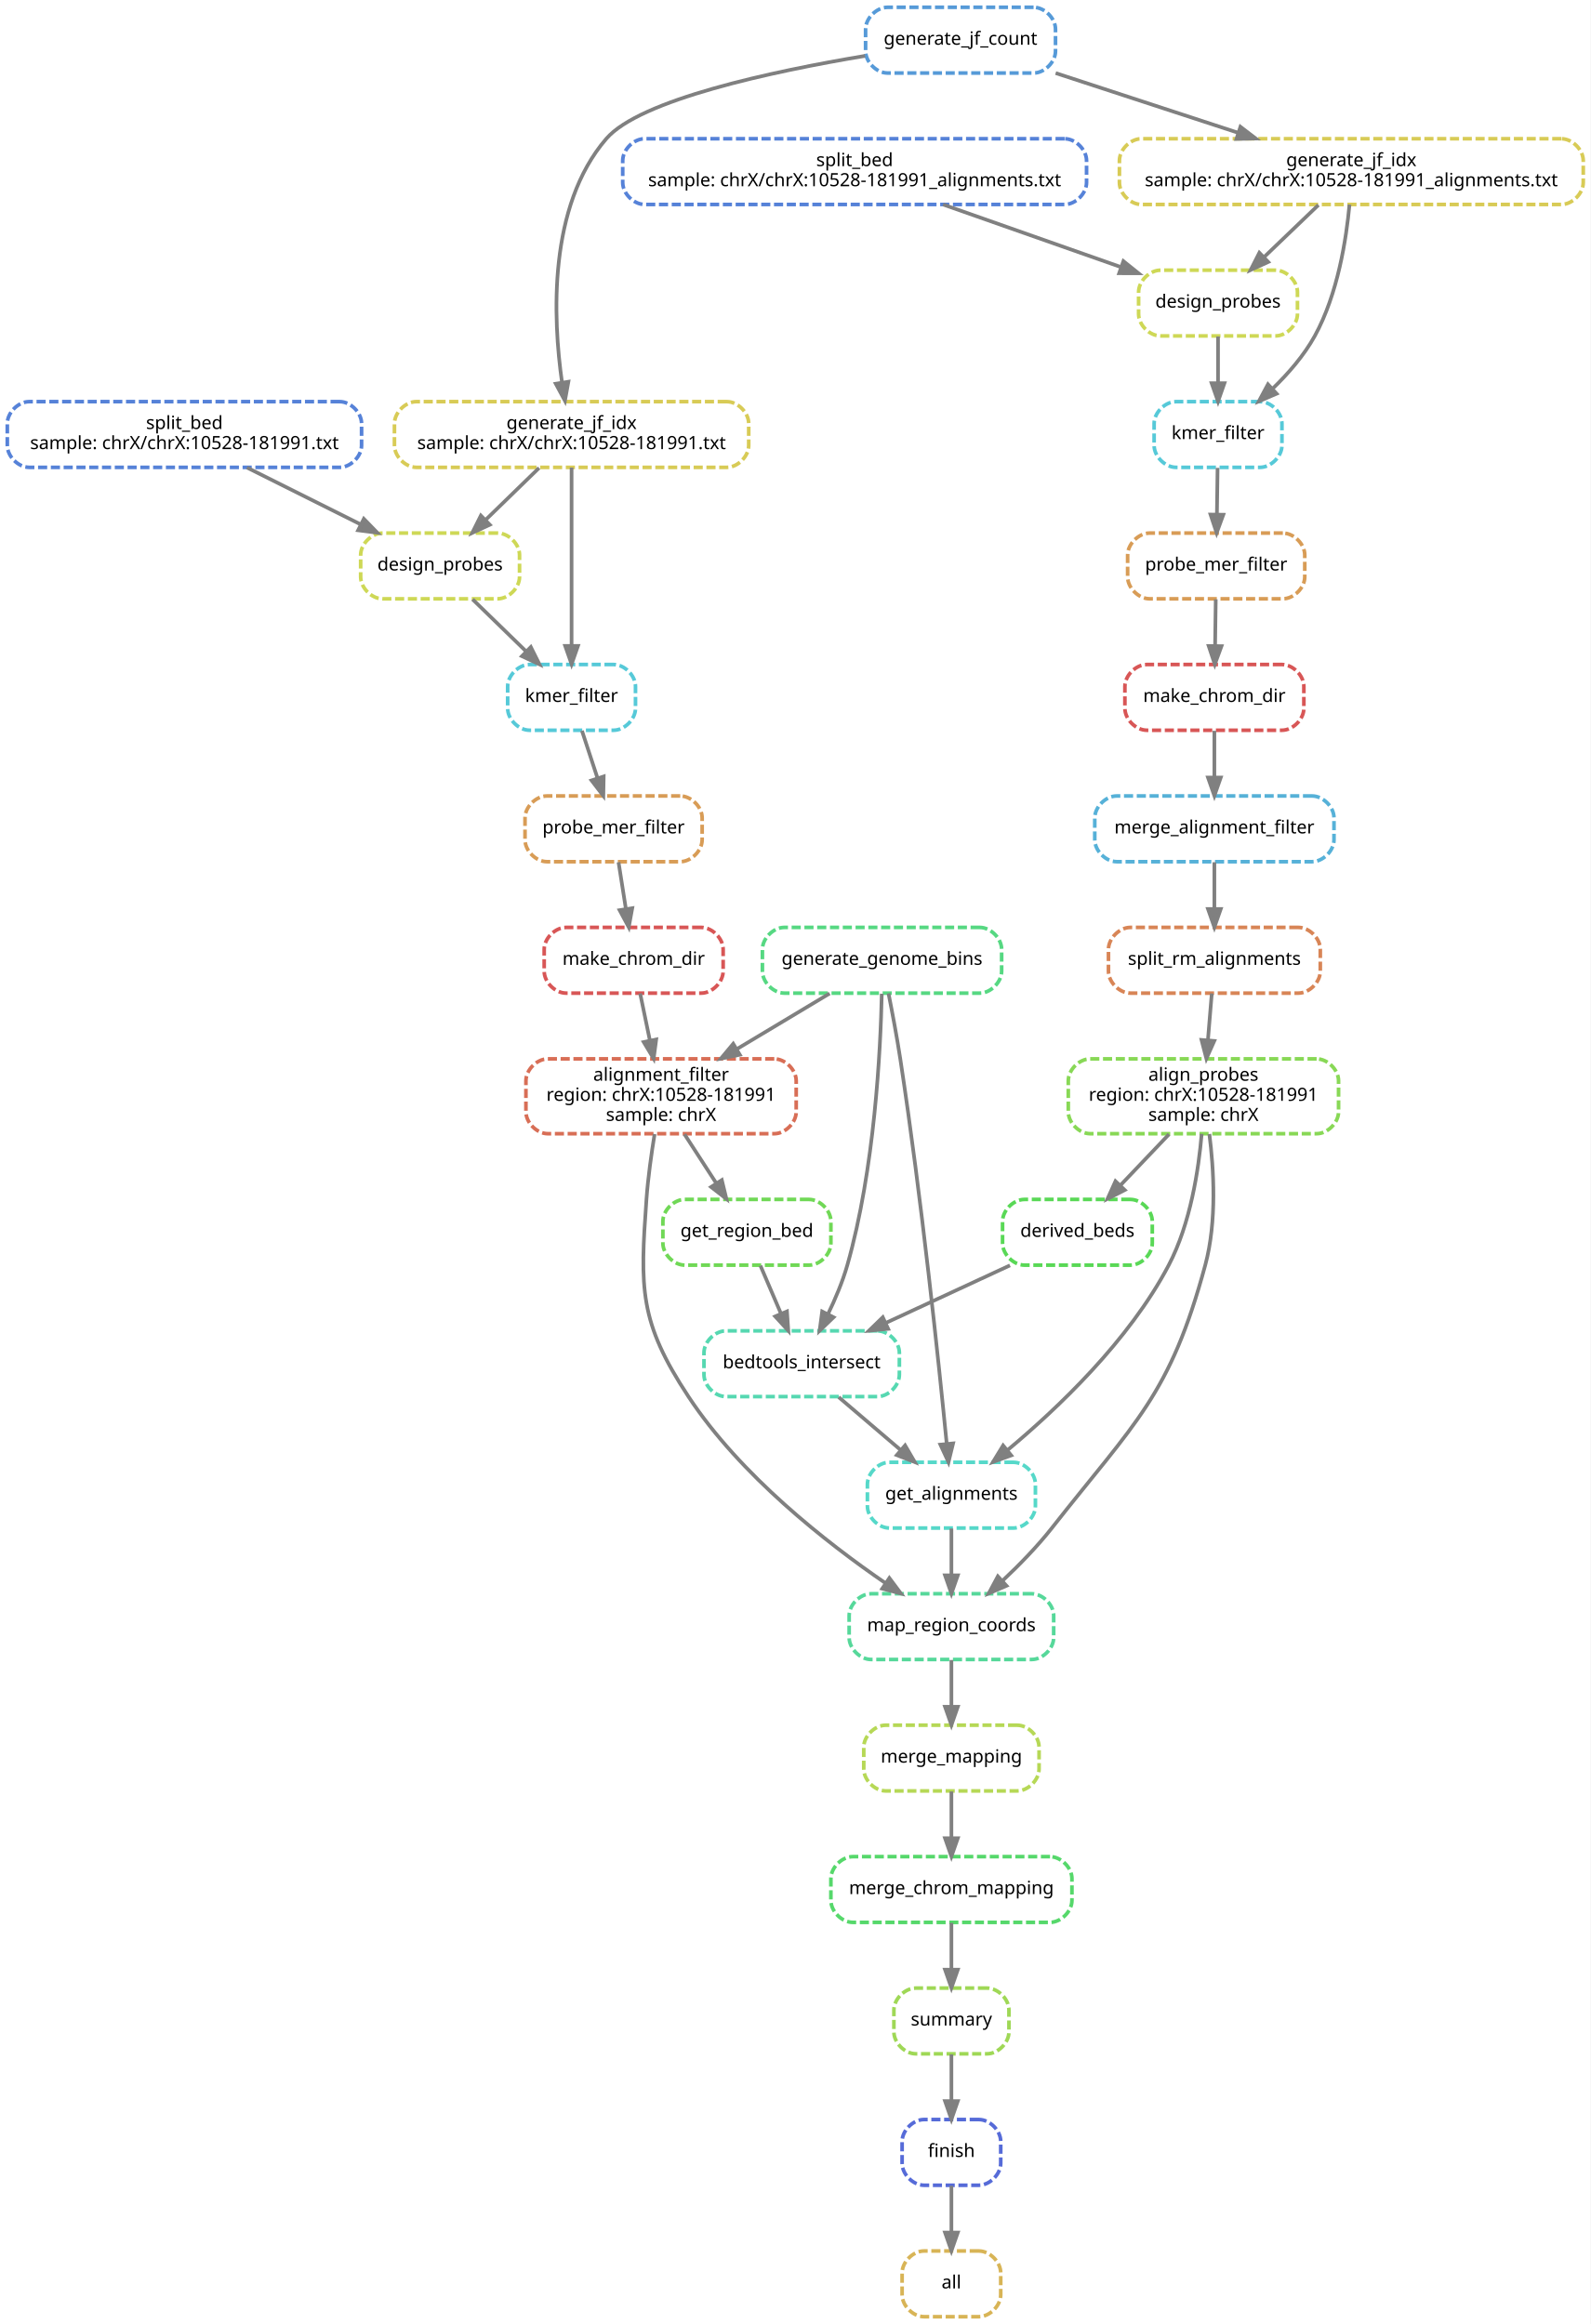
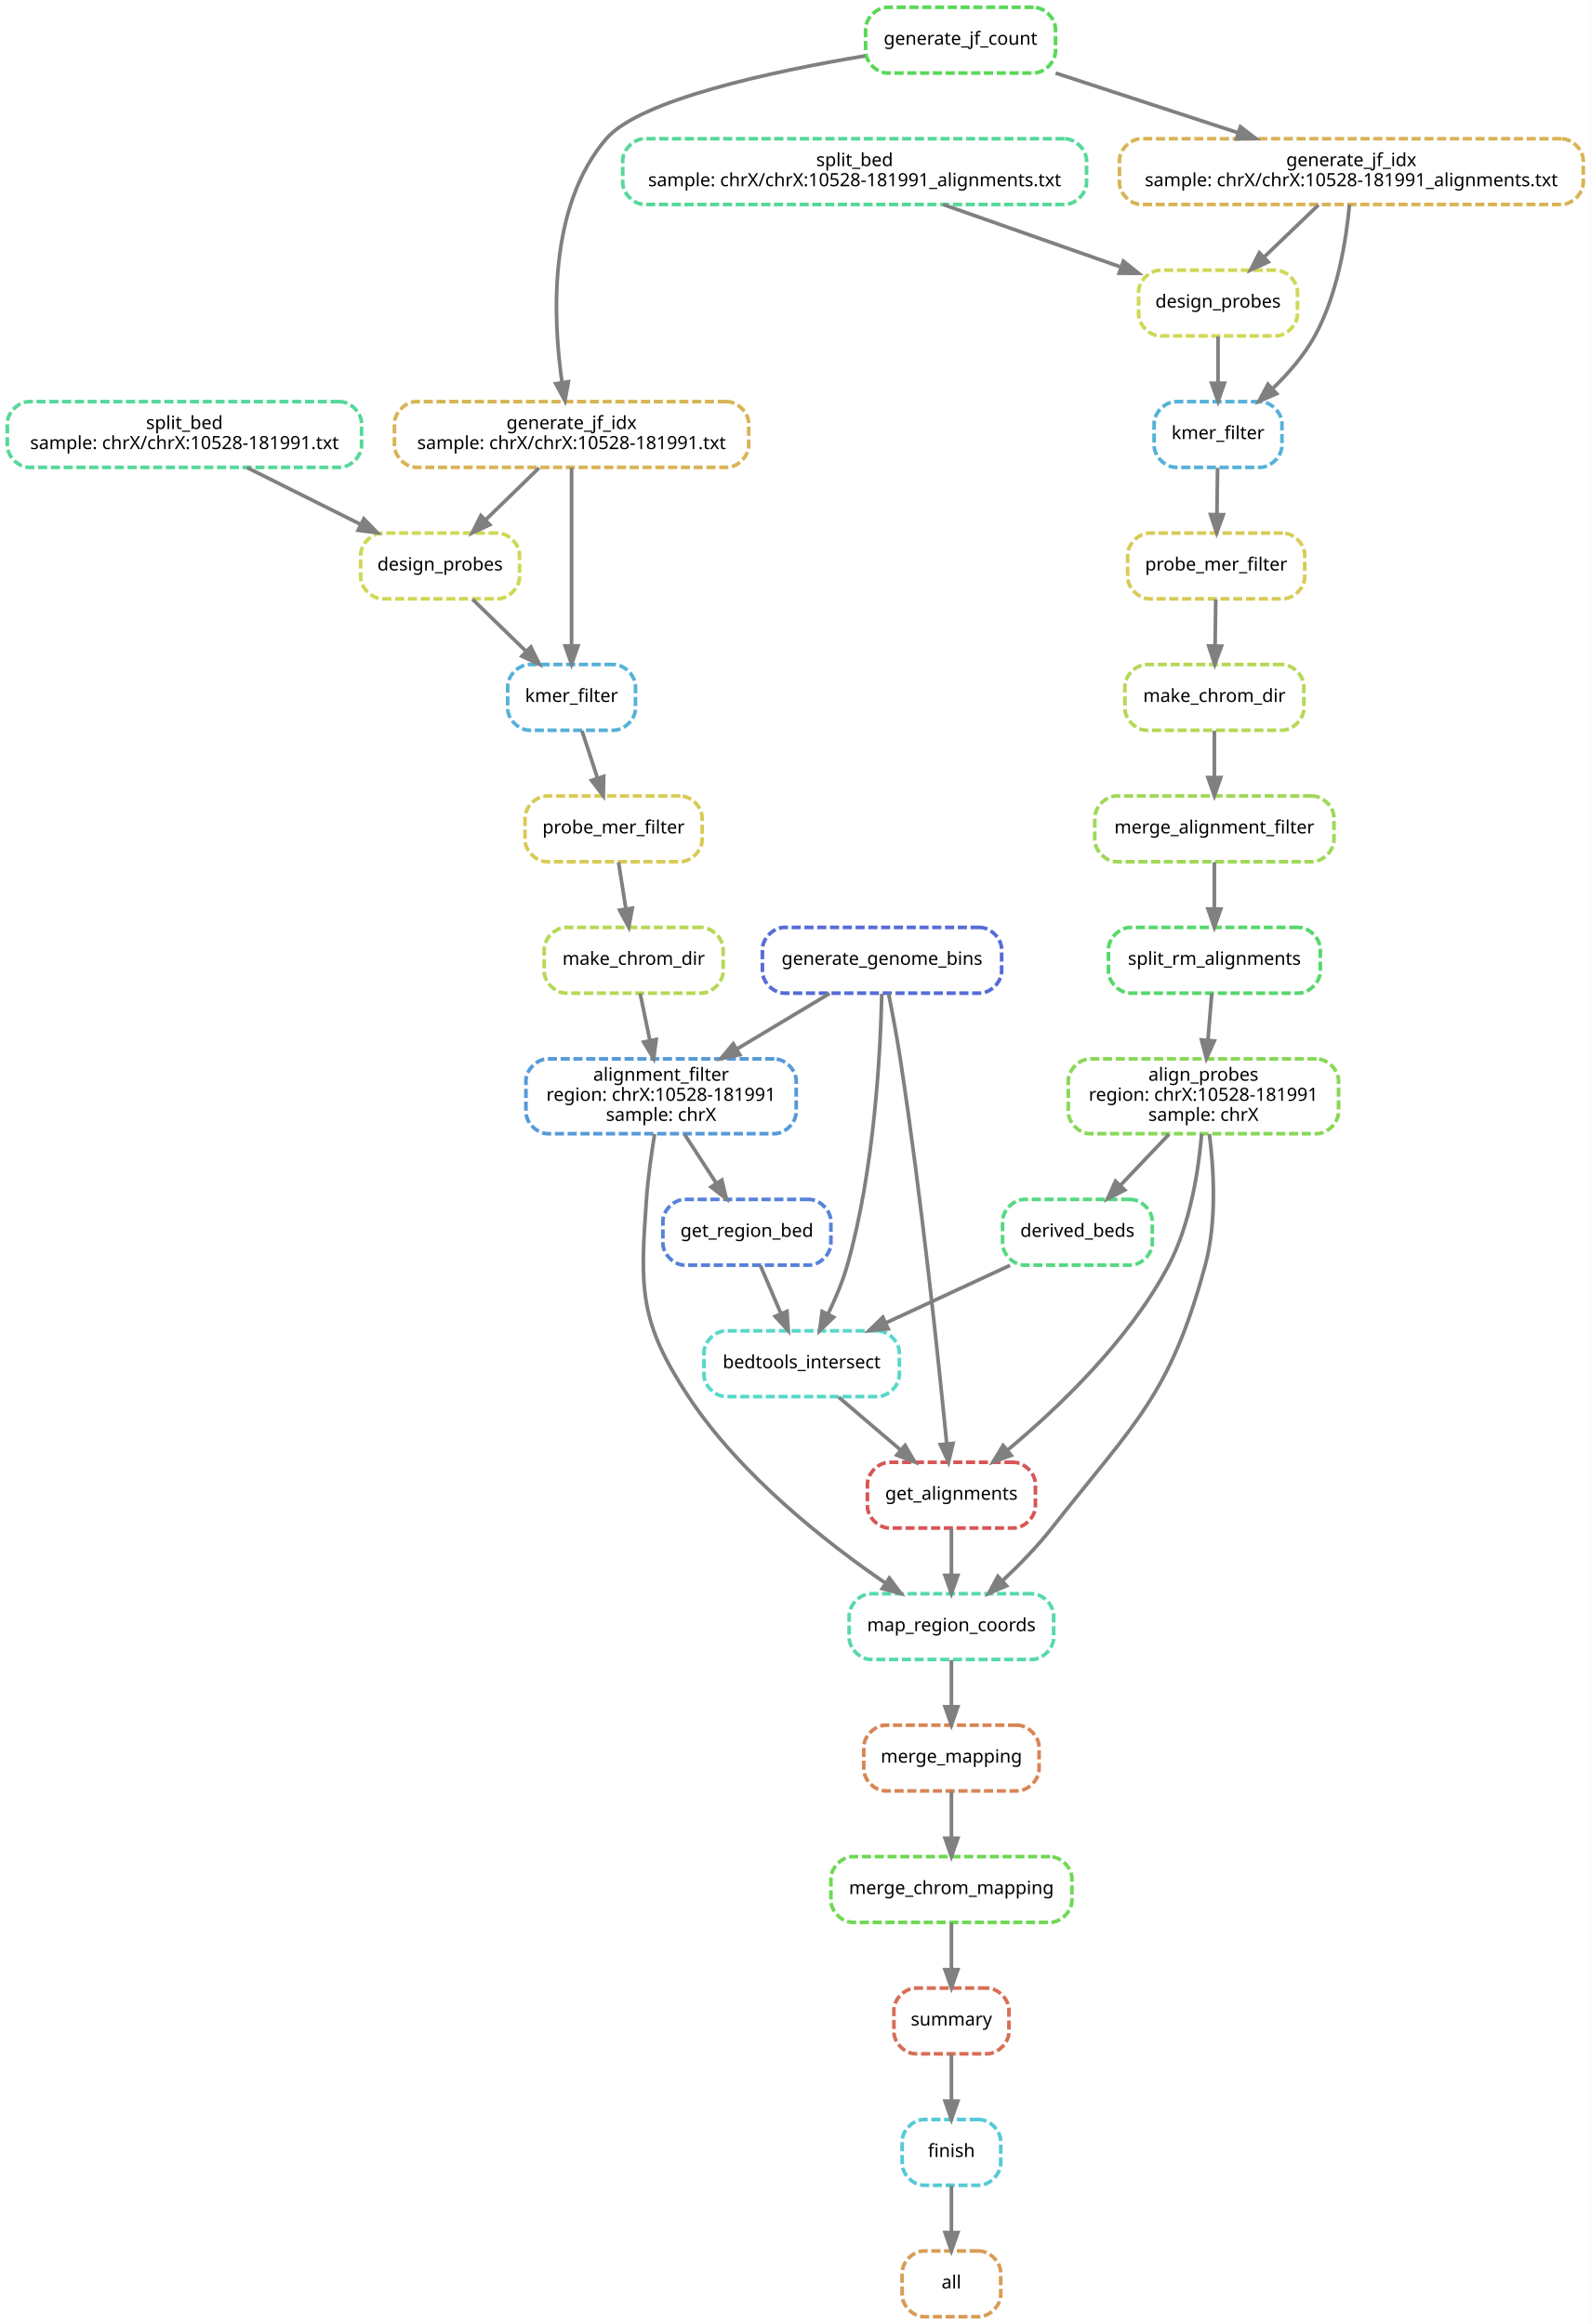
<svg xmlns="http://www.w3.org/2000/svg" width="871pt" height="1273pt" viewBox="0.00 0.00 871.00 1273.00">
  <g id="graph0" class="graph" transform="scale(1 1) rotate(0) translate(4 1269)">
    <polygon fill="white" stroke="transparent" points="-4,4 -4,-1269 867,-1269 867,4 -4,4" />
    <g id="node1" class="node">
-       <path fill="none" stroke="#d8b456" stroke-width="2" stroke-dasharray="5,2" d="M532,-36C532,-36 502,-36 502,-36 496,-36 490,-30 490,-24 490,-24 490,-12 490,-12 490,-6 496,0 502,0 502,0 532,0 532,0 538,0 544,-6 544,-12 544,-12 544,-24 544,-24 544,-30 538,-36 532,-36" />
+       <path fill="none" stroke="#d89c56" stroke-width="2" stroke-dasharray="5,2" d="M532,-36C532,-36 502,-36 502,-36 496,-36 490,-30 490,-24 490,-24 490,-12 490,-12 490,-6 496,0 502,0 502,0 532,0 532,0 538,0 544,-6 544,-12 544,-12 544,-24 544,-24 544,-30 538,-36 532,-36" />
      <text text-anchor="middle" x="517" y="-15.5" font-family="sans" font-size="10.00">all</text>
    </g>
    <g id="node2" class="node">
-       <path fill="none" stroke="#566bd8" stroke-width="2" stroke-dasharray="5,2" d="M532,-108C532,-108 502,-108 502,-108 496,-108 490,-102 490,-96 490,-96 490,-84 490,-84 490,-78 496,-72 502,-72 502,-72 532,-72 532,-72 538,-72 544,-78 544,-84 544,-84 544,-96 544,-96 544,-102 538,-108 532,-108" />
+       <path fill="none" stroke="#56c9d8" stroke-width="2" stroke-dasharray="5,2" d="M532,-108C532,-108 502,-108 502,-108 496,-108 490,-102 490,-96 490,-96 490,-84 490,-84 490,-78 496,-72 502,-72 502,-72 532,-72 532,-72 538,-72 544,-78 544,-84 544,-84 544,-96 544,-96 544,-102 538,-108 532,-108" />
      <text text-anchor="middle" x="517" y="-87.5" font-family="sans" font-size="10.00">finish</text>
    </g>
    <g id="edge1" class="edge">
      <path fill="none" stroke="grey" stroke-width="2" d="M517,-71.7C517,-63.98 517,-54.71 517,-46.11" />
      <polygon fill="grey" stroke="grey" stroke-width="2" points="520.5,-46.1 517,-36.1 513.5,-46.1 520.5,-46.1" />
    </g>
    <g id="node3" class="node">
-       <path fill="none" stroke="#9fd856" stroke-width="2" stroke-dasharray="5,2" d="M536.5,-180C536.5,-180 497.5,-180 497.5,-180 491.5,-180 485.5,-174 485.5,-168 485.5,-168 485.5,-156 485.5,-156 485.5,-150 491.5,-144 497.5,-144 497.5,-144 536.5,-144 536.5,-144 542.5,-144 548.5,-150 548.5,-156 548.5,-156 548.5,-168 548.5,-168 548.5,-174 542.5,-180 536.5,-180" />
+       <path fill="none" stroke="#d86e56" stroke-width="2" stroke-dasharray="5,2" d="M536.5,-180C536.5,-180 497.5,-180 497.5,-180 491.5,-180 485.5,-174 485.5,-168 485.5,-168 485.5,-156 485.5,-156 485.5,-150 491.5,-144 497.5,-144 497.5,-144 536.5,-144 536.5,-144 542.5,-144 548.5,-150 548.5,-156 548.5,-156 548.5,-168 548.5,-168 548.5,-174 542.5,-180 536.5,-180" />
      <text text-anchor="middle" x="517" y="-159.5" font-family="sans" font-size="10.00">summary</text>
    </g>
    <g id="edge2" class="edge">
      <path fill="none" stroke="grey" stroke-width="2" d="M517,-143.7C517,-135.98 517,-126.71 517,-118.11" />
      <polygon fill="grey" stroke="grey" stroke-width="2" points="520.5,-118.1 517,-108.1 513.5,-118.1 520.5,-118.1" />
    </g>
    <g id="node4" class="node">
-       <path fill="none" stroke="#56d86b" stroke-width="2" stroke-dasharray="5,2" d="M571,-252C571,-252 463,-252 463,-252 457,-252 451,-246 451,-240 451,-240 451,-228 451,-228 451,-222 457,-216 463,-216 463,-216 571,-216 571,-216 577,-216 583,-222 583,-228 583,-228 583,-240 583,-240 583,-246 577,-252 571,-252" />
+       <path fill="none" stroke="#70d856" stroke-width="2" stroke-dasharray="5,2" d="M571,-252C571,-252 463,-252 463,-252 457,-252 451,-246 451,-240 451,-240 451,-228 451,-228 451,-222 457,-216 463,-216 463,-216 571,-216 571,-216 577,-216 583,-222 583,-228 583,-228 583,-240 583,-240 583,-246 577,-252 571,-252" />
      <text text-anchor="middle" x="517" y="-231.5" font-family="sans" font-size="10.00">merge_chrom_mapping</text>
    </g>
    <g id="edge3" class="edge">
      <path fill="none" stroke="grey" stroke-width="2" d="M517,-215.7C517,-207.98 517,-198.71 517,-190.11" />
      <polygon fill="grey" stroke="grey" stroke-width="2" points="520.5,-190.1 517,-180.1 513.5,-190.1 520.5,-190.1" />
    </g>
    <g id="node5" class="node">
-       <path fill="none" stroke="#569ad8" stroke-width="2" stroke-dasharray="5,2" d="M562,-1265C562,-1265 482,-1265 482,-1265 476,-1265 470,-1259 470,-1253 470,-1253 470,-1241 470,-1241 470,-1235 476,-1229 482,-1229 482,-1229 562,-1229 562,-1229 568,-1229 574,-1235 574,-1241 574,-1241 574,-1253 574,-1253 574,-1259 568,-1265 562,-1265" />
+       <path fill="none" stroke="#59d856" stroke-width="2" stroke-dasharray="5,2" d="M562,-1265C562,-1265 482,-1265 482,-1265 476,-1265 470,-1259 470,-1253 470,-1253 470,-1241 470,-1241 470,-1235 476,-1229 482,-1229 482,-1229 562,-1229 562,-1229 568,-1229 574,-1235 574,-1241 574,-1241 574,-1253 574,-1253 574,-1259 568,-1265 562,-1265" />
      <text text-anchor="middle" x="522" y="-1244.5" font-family="sans" font-size="10.00">generate_jf_count</text>
    </g>
    <g id="node12" class="node">
-       <path fill="none" stroke="#d8cb56" stroke-width="2" stroke-dasharray="5,2" d="M394,-1049C394,-1049 224,-1049 224,-1049 218,-1049 212,-1043 212,-1037 212,-1037 212,-1025 212,-1025 212,-1019 218,-1013 224,-1013 224,-1013 394,-1013 394,-1013 400,-1013 406,-1019 406,-1025 406,-1025 406,-1037 406,-1037 406,-1043 400,-1049 394,-1049" />
+       <path fill="none" stroke="#d8b456" stroke-width="2" stroke-dasharray="5,2" d="M394,-1049C394,-1049 224,-1049 224,-1049 218,-1049 212,-1043 212,-1037 212,-1037 212,-1025 212,-1025 212,-1019 218,-1013 224,-1013 224,-1013 394,-1013 394,-1013 400,-1013 406,-1019 406,-1025 406,-1025 406,-1037 406,-1037 406,-1043 400,-1049 394,-1049" />
      <text text-anchor="middle" x="309" y="-1034" font-family="sans" font-size="10.00">generate_jf_idx</text>
      <text text-anchor="middle" x="309" y="-1023" font-family="sans" font-size="10.00">sample: chrX/chrX:10528-181991.txt</text>
    </g>
    <g id="edge15" class="edge">
      <path fill="none" stroke="grey" stroke-width="2" d="M469.73,-1238.4C418.79,-1229.87 346.39,-1214.37 328,-1193 296.05,-1155.89 298.75,-1094.85 303.76,-1059.55" />
      <polygon fill="grey" stroke="grey" stroke-width="2" points="307.25,-1059.9 305.36,-1049.48 300.34,-1058.81 307.25,-1059.9" />
    </g>
    <g id="node24" class="node">
-       <path fill="none" stroke="#d8cb56" stroke-width="2" stroke-dasharray="5,2" d="M851,-1193C851,-1193 621,-1193 621,-1193 615,-1193 609,-1187 609,-1181 609,-1181 609,-1169 609,-1169 609,-1163 615,-1157 621,-1157 621,-1157 851,-1157 851,-1157 857,-1157 863,-1163 863,-1169 863,-1169 863,-1181 863,-1181 863,-1187 857,-1193 851,-1193" />
+       <path fill="none" stroke="#d8b456" stroke-width="2" stroke-dasharray="5,2" d="M851,-1193C851,-1193 621,-1193 621,-1193 615,-1193 609,-1187 609,-1181 609,-1181 609,-1169 609,-1169 609,-1163 615,-1157 621,-1157 621,-1157 851,-1157 851,-1157 857,-1157 863,-1163 863,-1169 863,-1169 863,-1181 863,-1181 863,-1187 857,-1193 851,-1193" />
      <text text-anchor="middle" x="736" y="-1178" font-family="sans" font-size="10.00">generate_jf_idx</text>
      <text text-anchor="middle" x="736" y="-1167" font-family="sans" font-size="10.00">sample: chrX/chrX:10528-181991_alignments.txt</text>
    </g>
    <g id="edge31" class="edge">
      <path fill="none" stroke="grey" stroke-width="2" d="M574.08,-1228.97C604.24,-1219.1 642.39,-1206.62 674.08,-1196.25" />
      <polygon fill="grey" stroke="grey" stroke-width="2" points="675.27,-1199.55 683.69,-1193.11 673.1,-1192.89 675.27,-1199.55" />
    </g>
    <g id="node6" class="node">
-       <path fill="none" stroke="#b6d856" stroke-width="2" stroke-dasharray="5,2" d="M553,-324C553,-324 481,-324 481,-324 475,-324 469,-318 469,-312 469,-312 469,-300 469,-300 469,-294 475,-288 481,-288 481,-288 553,-288 553,-288 559,-288 565,-294 565,-300 565,-300 565,-312 565,-312 565,-318 559,-324 553,-324" />
+       <path fill="none" stroke="#d88556" stroke-width="2" stroke-dasharray="5,2" d="M553,-324C553,-324 481,-324 481,-324 475,-324 469,-318 469,-312 469,-312 469,-300 469,-300 469,-294 475,-288 481,-288 481,-288 553,-288 553,-288 559,-288 565,-294 565,-300 565,-300 565,-312 565,-312 565,-318 559,-324 553,-324" />
      <text text-anchor="middle" x="517" y="-303.5" font-family="sans" font-size="10.00">merge_mapping</text>
    </g>
    <g id="edge4" class="edge">
      <path fill="none" stroke="grey" stroke-width="2" d="M517,-287.7C517,-279.98 517,-270.71 517,-262.11" />
      <polygon fill="grey" stroke="grey" stroke-width="2" points="520.5,-262.1 517,-252.1 513.5,-262.1 520.5,-262.1" />
    </g>
    <g id="node7" class="node">
-       <path fill="none" stroke="#56d89a" stroke-width="2" stroke-dasharray="5,2" d="M561,-396C561,-396 473,-396 473,-396 467,-396 461,-390 461,-384 461,-384 461,-372 461,-372 461,-366 467,-360 473,-360 473,-360 561,-360 561,-360 567,-360 573,-366 573,-372 573,-372 573,-384 573,-384 573,-390 567,-396 561,-396" />
+       <path fill="none" stroke="#56d8b1" stroke-width="2" stroke-dasharray="5,2" d="M561,-396C561,-396 473,-396 473,-396 467,-396 461,-390 461,-384 461,-384 461,-372 461,-372 461,-366 467,-360 473,-360 473,-360 561,-360 561,-360 567,-360 573,-366 573,-372 573,-372 573,-384 573,-384 573,-390 567,-396 561,-396" />
      <text text-anchor="middle" x="517" y="-375.5" font-family="sans" font-size="10.00">map_region_coords</text>
    </g>
    <g id="edge5" class="edge">
      <path fill="none" stroke="grey" stroke-width="2" d="M517,-359.7C517,-351.98 517,-342.71 517,-334.11" />
      <polygon fill="grey" stroke="grey" stroke-width="2" points="520.5,-334.1 517,-324.1 513.5,-334.1 520.5,-334.1" />
    </g>
    <g id="node8" class="node">
-       <path fill="none" stroke="#d86e56" stroke-width="2" stroke-dasharray="5,2" d="M420,-689C420,-689 296,-689 296,-689 290,-689 284,-683 284,-677 284,-677 284,-660 284,-660 284,-654 290,-648 296,-648 296,-648 420,-648 420,-648 426,-648 432,-654 432,-660 432,-660 432,-677 432,-677 432,-683 426,-689 420,-689" />
+       <path fill="none" stroke="#569ad8" stroke-width="2" stroke-dasharray="5,2" d="M420,-689C420,-689 296,-689 296,-689 290,-689 284,-683 284,-677 284,-677 284,-660 284,-660 284,-654 290,-648 296,-648 296,-648 420,-648 420,-648 426,-648 432,-654 432,-660 432,-660 432,-677 432,-677 432,-683 426,-689 420,-689" />
      <text text-anchor="middle" x="358" y="-677" font-family="sans" font-size="10.00">alignment_filter</text>
      <text text-anchor="middle" x="358" y="-666" font-family="sans" font-size="10.00">region: chrX:10528-181991</text>
      <text text-anchor="middle" x="358" y="-655" font-family="sans" font-size="10.00">sample: chrX</text>
    </g>
    <g id="edge6" class="edge">
      <path fill="none" stroke="grey" stroke-width="2" d="M354.46,-647.8C352.74,-637.22 350.86,-623.94 350,-612 346.49,-563.05 346,-544.98 373,-504 401.34,-460.99 448.43,-424.08 481,-401.75" />
      <polygon fill="grey" stroke="grey" stroke-width="2" points="483.02,-404.61 489.36,-396.12 479.11,-398.8 483.02,-404.61" />
    </g>
    <g id="node27" class="node">
-       <path fill="none" stroke="#70d856" stroke-width="2" stroke-dasharray="5,2" d="M439,-612C439,-612 371,-612 371,-612 365,-612 359,-606 359,-600 359,-600 359,-588 359,-588 359,-582 365,-576 371,-576 371,-576 439,-576 439,-576 445,-576 451,-582 451,-588 451,-588 451,-600 451,-600 451,-606 445,-612 439,-612" />
+       <path fill="none" stroke="#5682d8" stroke-width="2" stroke-dasharray="5,2" d="M439,-612C439,-612 371,-612 371,-612 365,-612 359,-606 359,-600 359,-600 359,-588 359,-588 359,-582 365,-576 371,-576 371,-576 439,-576 439,-576 445,-576 451,-582 451,-588 451,-588 451,-600 451,-600 451,-606 445,-612 439,-612" />
      <text text-anchor="middle" x="405" y="-591.5" font-family="sans" font-size="10.00">get_region_bed</text>
    </g>
    <g id="edge34" class="edge">
      <path fill="none" stroke="grey" stroke-width="2" d="M370.84,-647.69C376.22,-639.39 382.55,-629.63 388.29,-620.78" />
      <polygon fill="grey" stroke="grey" stroke-width="2" points="391.27,-622.61 393.77,-612.32 385.4,-618.81 391.27,-622.61" />
    </g>
    <g id="node9" class="node">
-       <path fill="none" stroke="#d85656" stroke-width="2" stroke-dasharray="5,2" d="M380,-761C380,-761 306,-761 306,-761 300,-761 294,-755 294,-749 294,-749 294,-737 294,-737 294,-731 300,-725 306,-725 306,-725 380,-725 380,-725 386,-725 392,-731 392,-737 392,-737 392,-749 392,-749 392,-755 386,-761 380,-761" />
+       <path fill="none" stroke="#b6d856" stroke-width="2" stroke-dasharray="5,2" d="M380,-761C380,-761 306,-761 306,-761 300,-761 294,-755 294,-749 294,-749 294,-737 294,-737 294,-731 300,-725 306,-725 306,-725 380,-725 380,-725 386,-725 392,-731 392,-737 392,-737 392,-749 392,-749 392,-755 386,-761 380,-761" />
      <text text-anchor="middle" x="343" y="-740.5" font-family="sans" font-size="10.00">make_chrom_dir</text>
    </g>
    <g id="edge9" class="edge">
      <path fill="none" stroke="grey" stroke-width="2" d="M346.55,-724.82C348.15,-717.11 350.08,-707.8 351.89,-699.03" />
      <polygon fill="grey" stroke="grey" stroke-width="2" points="355.34,-699.62 353.94,-689.12 348.49,-698.2 355.34,-699.62" />
    </g>
    <g id="node10" class="node">
-       <path fill="none" stroke="#d89c56" stroke-width="2" stroke-dasharray="5,2" d="M368.5,-833C368.5,-833 295.5,-833 295.5,-833 289.5,-833 283.5,-827 283.5,-821 283.5,-821 283.5,-809 283.5,-809 283.5,-803 289.5,-797 295.5,-797 295.5,-797 368.5,-797 368.5,-797 374.5,-797 380.5,-803 380.5,-809 380.5,-809 380.5,-821 380.5,-821 380.5,-827 374.5,-833 368.5,-833" />
+       <path fill="none" stroke="#d8cb56" stroke-width="2" stroke-dasharray="5,2" d="M368.5,-833C368.5,-833 295.5,-833 295.5,-833 289.5,-833 283.5,-827 283.5,-821 283.5,-821 283.5,-809 283.5,-809 283.5,-803 289.5,-797 295.5,-797 295.5,-797 368.5,-797 368.5,-797 374.5,-797 380.5,-803 380.5,-809 380.5,-809 380.5,-821 380.5,-821 380.5,-827 374.5,-833 368.5,-833" />
      <text text-anchor="middle" x="332" y="-812.5" font-family="sans" font-size="10.00">probe_mer_filter</text>
    </g>
    <g id="edge11" class="edge">
      <path fill="none" stroke="grey" stroke-width="2" d="M334.72,-796.7C335.93,-788.98 337.39,-779.71 338.74,-771.11" />
      <polygon fill="grey" stroke="grey" stroke-width="2" points="342.22,-771.53 340.31,-761.1 335.3,-770.44 342.22,-771.53" />
    </g>
    <g id="node11" class="node">
-       <path fill="none" stroke="#56c9d8" stroke-width="2" stroke-dasharray="5,2" d="M332,-905C332,-905 286,-905 286,-905 280,-905 274,-899 274,-893 274,-893 274,-881 274,-881 274,-875 280,-869 286,-869 286,-869 332,-869 332,-869 338,-869 344,-875 344,-881 344,-881 344,-893 344,-893 344,-899 338,-905 332,-905" />
+       <path fill="none" stroke="#56b1d8" stroke-width="2" stroke-dasharray="5,2" d="M332,-905C332,-905 286,-905 286,-905 280,-905 274,-899 274,-893 274,-893 274,-881 274,-881 274,-875 280,-869 286,-869 286,-869 332,-869 332,-869 338,-869 344,-875 344,-881 344,-881 344,-893 344,-893 344,-899 338,-905 332,-905" />
      <text text-anchor="middle" x="309" y="-884.5" font-family="sans" font-size="10.00">kmer_filter</text>
    </g>
    <g id="edge12" class="edge">
      <path fill="none" stroke="grey" stroke-width="2" d="M314.69,-868.7C317.25,-860.9 320.33,-851.51 323.18,-842.83" />
      <polygon fill="grey" stroke="grey" stroke-width="2" points="326.58,-843.7 326.38,-833.1 319.93,-841.51 326.58,-843.7" />
    </g>
    <g id="edge13" class="edge">
      <path fill="none" stroke="grey" stroke-width="2" d="M309,-1012.87C309,-988.67 309,-944.21 309,-915.39" />
      <polygon fill="grey" stroke="grey" stroke-width="2" points="312.5,-915.19 309,-905.19 305.5,-915.19 312.5,-915.19" />
    </g>
    <g id="node13" class="node">
      <path fill="none" stroke="#ced856" stroke-width="2" stroke-dasharray="5,2" d="M268.5,-977C268.5,-977 205.5,-977 205.5,-977 199.5,-977 193.5,-971 193.5,-965 193.5,-965 193.5,-953 193.5,-953 193.5,-947 199.5,-941 205.5,-941 205.5,-941 268.5,-941 268.5,-941 274.5,-941 280.5,-947 280.5,-953 280.5,-953 280.5,-965 280.5,-965 280.5,-971 274.5,-977 268.5,-977" />
      <text text-anchor="middle" x="237" y="-956.5" font-family="sans" font-size="10.00">design_probes</text>
    </g>
    <g id="edge17" class="edge">
      <path fill="none" stroke="grey" stroke-width="2" d="M291.2,-1012.7C282.4,-1004.14 271.62,-993.66 262,-984.3" />
      <polygon fill="grey" stroke="grey" stroke-width="2" points="264.2,-981.57 254.59,-977.1 259.32,-986.58 264.2,-981.57" />
    </g>
    <g id="edge14" class="edge">
      <path fill="none" stroke="grey" stroke-width="2" d="M254.8,-940.7C263.6,-932.14 274.38,-921.66 284,-912.3" />
      <polygon fill="grey" stroke="grey" stroke-width="2" points="286.68,-914.58 291.41,-905.1 281.8,-909.57 286.68,-914.58" />
    </g>
    <g id="node14" class="node">
-       <path fill="none" stroke="#5682d8" stroke-width="2" stroke-dasharray="5,2" d="M182,-1049C182,-1049 12,-1049 12,-1049 6,-1049 0,-1043 0,-1037 0,-1037 0,-1025 0,-1025 0,-1019 6,-1013 12,-1013 12,-1013 182,-1013 182,-1013 188,-1013 194,-1019 194,-1025 194,-1025 194,-1037 194,-1037 194,-1043 188,-1049 182,-1049" />
+       <path fill="none" stroke="#56d89a" stroke-width="2" stroke-dasharray="5,2" d="M182,-1049C182,-1049 12,-1049 12,-1049 6,-1049 0,-1043 0,-1037 0,-1037 0,-1025 0,-1025 0,-1019 6,-1013 12,-1013 12,-1013 182,-1013 182,-1013 188,-1013 194,-1019 194,-1025 194,-1025 194,-1037 194,-1037 194,-1043 188,-1049 182,-1049" />
      <text text-anchor="middle" x="97" y="-1034" font-family="sans" font-size="10.00">split_bed</text>
      <text text-anchor="middle" x="97" y="-1023" font-family="sans" font-size="10.00">sample: chrX/chrX:10528-181991.txt</text>
    </g>
    <g id="edge16" class="edge">
      <path fill="none" stroke="grey" stroke-width="2" d="M131.25,-1012.88C150.06,-1003.47 173.58,-991.71 193.67,-981.67" />
      <polygon fill="grey" stroke="grey" stroke-width="2" points="195.24,-984.79 202.62,-977.19 192.11,-978.53 195.24,-984.79" />
    </g>
    <g id="node15" class="node">
-       <path fill="none" stroke="#56d882" stroke-width="2" stroke-dasharray="5,2" d="M532.5,-761C532.5,-761 425.5,-761 425.5,-761 419.5,-761 413.5,-755 413.5,-749 413.5,-749 413.5,-737 413.5,-737 413.5,-731 419.5,-725 425.5,-725 425.5,-725 532.5,-725 532.5,-725 538.5,-725 544.5,-731 544.5,-737 544.5,-737 544.5,-749 544.5,-749 544.5,-755 538.5,-761 532.5,-761" />
+       <path fill="none" stroke="#566bd8" stroke-width="2" stroke-dasharray="5,2" d="M532.5,-761C532.5,-761 425.5,-761 425.5,-761 419.5,-761 413.5,-755 413.5,-749 413.5,-749 413.5,-737 413.5,-737 413.5,-731 419.5,-725 425.5,-725 425.5,-725 532.5,-725 532.5,-725 538.5,-725 544.5,-731 544.5,-737 544.5,-737 544.5,-749 544.5,-749 544.5,-755 538.5,-761 532.5,-761" />
      <text text-anchor="middle" x="479" y="-740.5" font-family="sans" font-size="10.00">generate_genome_bins</text>
    </g>
    <g id="edge10" class="edge">
      <path fill="none" stroke="grey" stroke-width="2" d="M450.32,-724.82C435.23,-715.77 416.44,-704.52 399.76,-694.52" />
      <polygon fill="grey" stroke="grey" stroke-width="2" points="401.12,-691.26 390.74,-689.12 397.52,-697.26 401.12,-691.26" />
    </g>
    <g id="node16" class="node">
-       <path fill="none" stroke="#56d8c9" stroke-width="2" stroke-dasharray="5,2" d="M551,-468C551,-468 483,-468 483,-468 477,-468 471,-462 471,-456 471,-456 471,-444 471,-444 471,-438 477,-432 483,-432 483,-432 551,-432 551,-432 557,-432 563,-438 563,-444 563,-444 563,-456 563,-456 563,-462 557,-468 551,-468" />
+       <path fill="none" stroke="#d85656" stroke-width="2" stroke-dasharray="5,2" d="M551,-468C551,-468 483,-468 483,-468 477,-468 471,-462 471,-456 471,-456 471,-444 471,-444 471,-438 477,-432 483,-432 483,-432 551,-432 551,-432 557,-432 563,-438 563,-444 563,-444 563,-456 563,-456 563,-462 557,-468 551,-468" />
      <text text-anchor="middle" x="517" y="-447.5" font-family="sans" font-size="10.00">get_alignments</text>
    </g>
    <g id="edge20" class="edge">
      <path fill="none" stroke="grey" stroke-width="2" d="M482.55,-724.87C484.61,-714.51 487.16,-701.03 489,-689 500.65,-612.82 510.1,-522.28 514.44,-478.05" />
      <polygon fill="grey" stroke="grey" stroke-width="2" points="517.92,-478.37 515.4,-468.08 510.95,-477.7 517.92,-478.37" />
    </g>
    <g id="node17" class="node">
-       <path fill="none" stroke="#56d8b1" stroke-width="2" stroke-dasharray="5,2" d="M476.5,-540C476.5,-540 393.5,-540 393.5,-540 387.5,-540 381.5,-534 381.5,-528 381.5,-528 381.5,-516 381.5,-516 381.5,-510 387.5,-504 393.5,-504 393.5,-504 476.5,-504 476.5,-504 482.5,-504 488.5,-510 488.5,-516 488.5,-516 488.5,-528 488.5,-528 488.5,-534 482.5,-540 476.5,-540" />
+       <path fill="none" stroke="#56d8c9" stroke-width="2" stroke-dasharray="5,2" d="M476.5,-540C476.5,-540 393.5,-540 393.5,-540 387.5,-540 381.5,-534 381.5,-528 381.5,-528 381.5,-516 381.5,-516 381.5,-510 387.5,-504 393.5,-504 393.5,-504 476.5,-504 476.5,-504 482.5,-504 488.5,-510 488.5,-516 488.5,-516 488.5,-528 488.5,-528 488.5,-534 482.5,-540 476.5,-540" />
      <text text-anchor="middle" x="435" y="-519.5" font-family="sans" font-size="10.00">bedtools_intersect</text>
    </g>
    <g id="edge22" class="edge">
      <path fill="none" stroke="grey" stroke-width="2" d="M478.86,-724.68C478.21,-694.08 475.01,-628.73 460,-576 457.41,-566.9 453.4,-557.42 449.35,-549.03" />
      <polygon fill="grey" stroke="grey" stroke-width="2" points="452.47,-547.44 444.83,-540.11 446.22,-550.61 452.47,-547.44" />
    </g>
    <g id="edge7" class="edge">
      <path fill="none" stroke="grey" stroke-width="2" d="M517,-431.7C517,-423.98 517,-414.71 517,-406.11" />
      <polygon fill="grey" stroke="grey" stroke-width="2" points="520.5,-406.1 517,-396.1 513.5,-406.1 520.5,-406.1" />
    </g>
    <g id="edge18" class="edge">
      <path fill="none" stroke="grey" stroke-width="2" d="M455.27,-503.7C465.5,-494.97 478.06,-484.24 489.18,-474.75" />
      <polygon fill="grey" stroke="grey" stroke-width="2" points="491.63,-477.26 496.96,-468.1 487.09,-471.94 491.63,-477.26" />
    </g>
    <g id="node18" class="node">
-       <path fill="none" stroke="#59d856" stroke-width="2" stroke-dasharray="5,2" d="M615,-612C615,-612 557,-612 557,-612 551,-612 545,-606 545,-600 545,-600 545,-588 545,-588 545,-582 551,-576 557,-576 557,-576 615,-576 615,-576 621,-576 627,-582 627,-588 627,-588 627,-600 627,-600 627,-606 621,-612 615,-612" />
+       <path fill="none" stroke="#56d882" stroke-width="2" stroke-dasharray="5,2" d="M615,-612C615,-612 557,-612 557,-612 551,-612 545,-606 545,-600 545,-600 545,-588 545,-588 545,-582 551,-576 557,-576 557,-576 615,-576 615,-576 621,-576 627,-582 627,-588 627,-588 627,-600 627,-600 627,-606 621,-612 615,-612" />
      <text text-anchor="middle" x="586" y="-591.5" font-family="sans" font-size="10.00">derived_beds</text>
    </g>
    <g id="edge21" class="edge">
      <path fill="none" stroke="grey" stroke-width="2" d="M549.06,-575.88C528.51,-566.35 502.75,-554.41 480.91,-544.28" />
      <polygon fill="grey" stroke="grey" stroke-width="2" points="482.36,-541.1 471.82,-540.07 479.42,-547.45 482.36,-541.1" />
    </g>
    <g id="node19" class="node">
      <path fill="none" stroke="#88d856" stroke-width="2" stroke-dasharray="5,2" d="M717,-689C717,-689 593,-689 593,-689 587,-689 581,-683 581,-677 581,-677 581,-660 581,-660 581,-654 587,-648 593,-648 593,-648 717,-648 717,-648 723,-648 729,-654 729,-660 729,-660 729,-677 729,-677 729,-683 723,-689 717,-689" />
      <text text-anchor="middle" x="655" y="-677" font-family="sans" font-size="10.00">align_probes</text>
      <text text-anchor="middle" x="655" y="-666" font-family="sans" font-size="10.00">region: chrX:10528-181991</text>
      <text text-anchor="middle" x="655" y="-655" font-family="sans" font-size="10.00">sample: chrX</text>
    </g>
    <g id="edge8" class="edge">
      <path fill="none" stroke="grey" stroke-width="2" d="M658.25,-647.83C660.66,-629.04 662.51,-600.08 656,-576 636.66,-504.47 617.78,-490.26 572,-432 564,-421.82 554.1,-411.69 544.91,-403.06" />
      <polygon fill="grey" stroke="grey" stroke-width="2" points="547.16,-400.37 537.42,-396.19 542.43,-405.53 547.16,-400.37" />
    </g>
    <g id="edge19" class="edge">
      <path fill="none" stroke="grey" stroke-width="2" d="M654.04,-647.89C652.4,-628.61 647.98,-598.85 636,-576 614.35,-534.7 575.04,-497.41 547.55,-474.53" />
      <polygon fill="grey" stroke="grey" stroke-width="2" points="549.74,-471.8 539.78,-468.18 545.31,-477.22 549.74,-471.8" />
    </g>
    <g id="edge24" class="edge">
      <path fill="none" stroke="grey" stroke-width="2" d="M636.15,-647.69C627.92,-639.04 618.18,-628.81 609.49,-619.68" />
      <polygon fill="grey" stroke="grey" stroke-width="2" points="611.91,-617.15 602.48,-612.32 606.84,-621.98 611.91,-617.15" />
    </g>
    <g id="node20" class="node">
-       <path fill="none" stroke="#d88556" stroke-width="2" stroke-dasharray="5,2" d="M707,-761C707,-761 615,-761 615,-761 609,-761 603,-755 603,-749 603,-749 603,-737 603,-737 603,-731 609,-725 615,-725 615,-725 707,-725 707,-725 713,-725 719,-731 719,-737 719,-737 719,-749 719,-749 719,-755 713,-761 707,-761" />
+       <path fill="none" stroke="#56d86b" stroke-width="2" stroke-dasharray="5,2" d="M707,-761C707,-761 615,-761 615,-761 609,-761 603,-755 603,-749 603,-749 603,-737 603,-737 603,-731 609,-725 615,-725 615,-725 707,-725 707,-725 713,-725 719,-731 719,-737 719,-737 719,-749 719,-749 719,-755 713,-761 707,-761" />
      <text text-anchor="middle" x="661" y="-740.5" font-family="sans" font-size="10.00">split_rm_alignments</text>
    </g>
    <g id="edge25" class="edge">
      <path fill="none" stroke="grey" stroke-width="2" d="M659.58,-724.82C658.95,-717.2 658.19,-708 657.47,-699.32" />
      <polygon fill="grey" stroke="grey" stroke-width="2" points="660.94,-698.8 656.62,-689.12 653.96,-699.37 660.94,-698.8" />
    </g>
    <g id="node21" class="node">
-       <path fill="none" stroke="#d85656" stroke-width="2" stroke-dasharray="5,2" d="M698,-905C698,-905 624,-905 624,-905 618,-905 612,-899 612,-893 612,-893 612,-881 612,-881 612,-875 618,-869 624,-869 624,-869 698,-869 698,-869 704,-869 710,-875 710,-881 710,-881 710,-893 710,-893 710,-899 704,-905 698,-905" />
+       <path fill="none" stroke="#b6d856" stroke-width="2" stroke-dasharray="5,2" d="M698,-905C698,-905 624,-905 624,-905 618,-905 612,-899 612,-893 612,-893 612,-881 612,-881 612,-875 618,-869 624,-869 624,-869 698,-869 698,-869 704,-869 710,-875 710,-881 710,-881 710,-893 710,-893 710,-899 704,-905 698,-905" />
      <text text-anchor="middle" x="661" y="-884.5" font-family="sans" font-size="10.00">make_chrom_dir</text>
    </g>
    <g id="node28" class="node">
-       <path fill="none" stroke="#56b1d8" stroke-width="2" stroke-dasharray="5,2" d="M714.5,-833C714.5,-833 607.5,-833 607.5,-833 601.5,-833 595.5,-827 595.5,-821 595.5,-821 595.5,-809 595.5,-809 595.5,-803 601.5,-797 607.5,-797 607.5,-797 714.5,-797 714.5,-797 720.5,-797 726.5,-803 726.5,-809 726.5,-809 726.5,-821 726.5,-821 726.5,-827 720.5,-833 714.5,-833" />
+       <path fill="none" stroke="#9fd856" stroke-width="2" stroke-dasharray="5,2" d="M714.5,-833C714.5,-833 607.5,-833 607.5,-833 601.5,-833 595.5,-827 595.5,-821 595.5,-821 595.5,-809 595.5,-809 595.5,-803 601.5,-797 607.5,-797 607.5,-797 714.5,-797 714.5,-797 720.5,-797 726.5,-803 726.5,-809 726.5,-809 726.5,-821 726.5,-821 726.5,-827 720.5,-833 714.5,-833" />
      <text text-anchor="middle" x="661" y="-812.5" font-family="sans" font-size="10.00">merge_alignment_filter</text>
    </g>
    <g id="edge35" class="edge">
      <path fill="none" stroke="grey" stroke-width="2" d="M661,-868.7C661,-860.98 661,-851.71 661,-843.11" />
      <polygon fill="grey" stroke="grey" stroke-width="2" points="664.5,-843.1 661,-833.1 657.5,-843.1 664.5,-843.1" />
    </g>
    <g id="node22" class="node">
-       <path fill="none" stroke="#d89c56" stroke-width="2" stroke-dasharray="5,2" d="M698.5,-977C698.5,-977 625.5,-977 625.5,-977 619.5,-977 613.5,-971 613.5,-965 613.5,-965 613.5,-953 613.5,-953 613.5,-947 619.5,-941 625.5,-941 625.5,-941 698.5,-941 698.5,-941 704.5,-941 710.5,-947 710.5,-953 710.5,-953 710.5,-965 710.5,-965 710.5,-971 704.5,-977 698.5,-977" />
+       <path fill="none" stroke="#d8cb56" stroke-width="2" stroke-dasharray="5,2" d="M698.5,-977C698.5,-977 625.5,-977 625.5,-977 619.5,-977 613.5,-971 613.5,-965 613.5,-965 613.5,-953 613.5,-953 613.5,-947 619.5,-941 625.5,-941 625.5,-941 698.5,-941 698.5,-941 704.5,-941 710.5,-947 710.5,-953 710.5,-953 710.5,-965 710.5,-965 710.5,-971 704.5,-977 698.5,-977" />
      <text text-anchor="middle" x="662" y="-956.5" font-family="sans" font-size="10.00">probe_mer_filter</text>
    </g>
    <g id="edge27" class="edge">
      <path fill="none" stroke="grey" stroke-width="2" d="M661.75,-940.7C661.64,-932.98 661.51,-923.71 661.39,-915.11" />
      <polygon fill="grey" stroke="grey" stroke-width="2" points="664.89,-915.05 661.24,-905.1 657.89,-915.15 664.89,-915.05" />
    </g>
    <g id="node23" class="node">
-       <path fill="none" stroke="#56c9d8" stroke-width="2" stroke-dasharray="5,2" d="M686,-1049C686,-1049 640,-1049 640,-1049 634,-1049 628,-1043 628,-1037 628,-1037 628,-1025 628,-1025 628,-1019 634,-1013 640,-1013 640,-1013 686,-1013 686,-1013 692,-1013 698,-1019 698,-1025 698,-1025 698,-1037 698,-1037 698,-1043 692,-1049 686,-1049" />
+       <path fill="none" stroke="#56b1d8" stroke-width="2" stroke-dasharray="5,2" d="M686,-1049C686,-1049 640,-1049 640,-1049 634,-1049 628,-1043 628,-1037 628,-1037 628,-1025 628,-1025 628,-1019 634,-1013 640,-1013 640,-1013 686,-1013 686,-1013 692,-1013 698,-1019 698,-1025 698,-1025 698,-1037 698,-1037 698,-1043 692,-1049 686,-1049" />
      <text text-anchor="middle" x="663" y="-1028.5" font-family="sans" font-size="10.00">kmer_filter</text>
    </g>
    <g id="edge28" class="edge">
      <path fill="none" stroke="grey" stroke-width="2" d="M662.75,-1012.7C662.64,-1004.98 662.51,-995.71 662.39,-987.11" />
      <polygon fill="grey" stroke="grey" stroke-width="2" points="665.89,-987.05 662.24,-977.1 658.89,-987.15 665.89,-987.05" />
    </g>
    <g id="edge29" class="edge">
      <path fill="none" stroke="grey" stroke-width="2" d="M734.99,-1156.93C733.27,-1138.25 728.6,-1107.89 716,-1085 710.13,-1074.33 701.47,-1064.38 692.84,-1056.05" />
      <polygon fill="grey" stroke="grey" stroke-width="2" points="695.07,-1053.35 685.34,-1049.16 690.34,-1058.5 695.07,-1053.35" />
    </g>
    <g id="node25" class="node">
      <path fill="none" stroke="#ced856" stroke-width="2" stroke-dasharray="5,2" d="M694.5,-1121C694.5,-1121 631.5,-1121 631.5,-1121 625.5,-1121 619.5,-1115 619.5,-1109 619.5,-1109 619.5,-1097 619.5,-1097 619.5,-1091 625.5,-1085 631.5,-1085 631.5,-1085 694.5,-1085 694.5,-1085 700.5,-1085 706.5,-1091 706.5,-1097 706.5,-1097 706.5,-1109 706.5,-1109 706.5,-1115 700.5,-1121 694.5,-1121" />
      <text text-anchor="middle" x="663" y="-1100.5" font-family="sans" font-size="10.00">design_probes</text>
    </g>
    <g id="edge33" class="edge">
      <path fill="none" stroke="grey" stroke-width="2" d="M717.96,-1156.7C708.94,-1148.05 697.88,-1137.45 688.06,-1128.03" />
      <polygon fill="grey" stroke="grey" stroke-width="2" points="690.48,-1125.5 680.84,-1121.1 685.63,-1130.55 690.48,-1125.5" />
    </g>
    <g id="edge30" class="edge">
      <path fill="none" stroke="grey" stroke-width="2" d="M663,-1084.7C663,-1076.98 663,-1067.71 663,-1059.11" />
      <polygon fill="grey" stroke="grey" stroke-width="2" points="666.5,-1059.1 663,-1049.1 659.5,-1059.1 666.5,-1059.1" />
    </g>
    <g id="node26" class="node">
-       <path fill="none" stroke="#5682d8" stroke-width="2" stroke-dasharray="5,2" d="M579,-1193C579,-1193 349,-1193 349,-1193 343,-1193 337,-1187 337,-1181 337,-1181 337,-1169 337,-1169 337,-1163 343,-1157 349,-1157 349,-1157 579,-1157 579,-1157 585,-1157 591,-1163 591,-1169 591,-1169 591,-1181 591,-1181 591,-1187 585,-1193 579,-1193" />
+       <path fill="none" stroke="#56d89a" stroke-width="2" stroke-dasharray="5,2" d="M579,-1193C579,-1193 349,-1193 349,-1193 343,-1193 337,-1187 337,-1181 337,-1181 337,-1169 337,-1169 337,-1163 343,-1157 349,-1157 349,-1157 579,-1157 579,-1157 585,-1157 591,-1163 591,-1169 591,-1169 591,-1181 591,-1181 591,-1187 585,-1193 579,-1193" />
      <text text-anchor="middle" x="464" y="-1178" font-family="sans" font-size="10.00">split_bed</text>
      <text text-anchor="middle" x="464" y="-1167" font-family="sans" font-size="10.00">sample: chrX/chrX:10528-181991_alignments.txt</text>
    </g>
    <g id="edge32" class="edge">
      <path fill="none" stroke="grey" stroke-width="2" d="M512.43,-1156.97C541.91,-1146.59 579.6,-1133.34 609.9,-1122.68" />
      <polygon fill="grey" stroke="grey" stroke-width="2" points="611.18,-1125.94 619.45,-1119.32 608.86,-1119.33 611.18,-1125.94" />
    </g>
    <g id="edge23" class="edge">
      <path fill="none" stroke="grey" stroke-width="2" d="M412.42,-575.7C415.79,-567.81 419.87,-558.3 423.62,-549.55" />
      <polygon fill="grey" stroke="grey" stroke-width="2" points="426.95,-550.67 427.67,-540.1 420.51,-547.92 426.95,-550.67" />
    </g>
    <g id="edge26" class="edge">
      <path fill="none" stroke="grey" stroke-width="2" d="M661,-796.7C661,-788.98 661,-779.71 661,-771.11" />
      <polygon fill="grey" stroke="grey" stroke-width="2" points="664.5,-771.1 661,-761.1 657.5,-771.1 664.5,-771.1" />
    </g>
  </g>
</svg>
